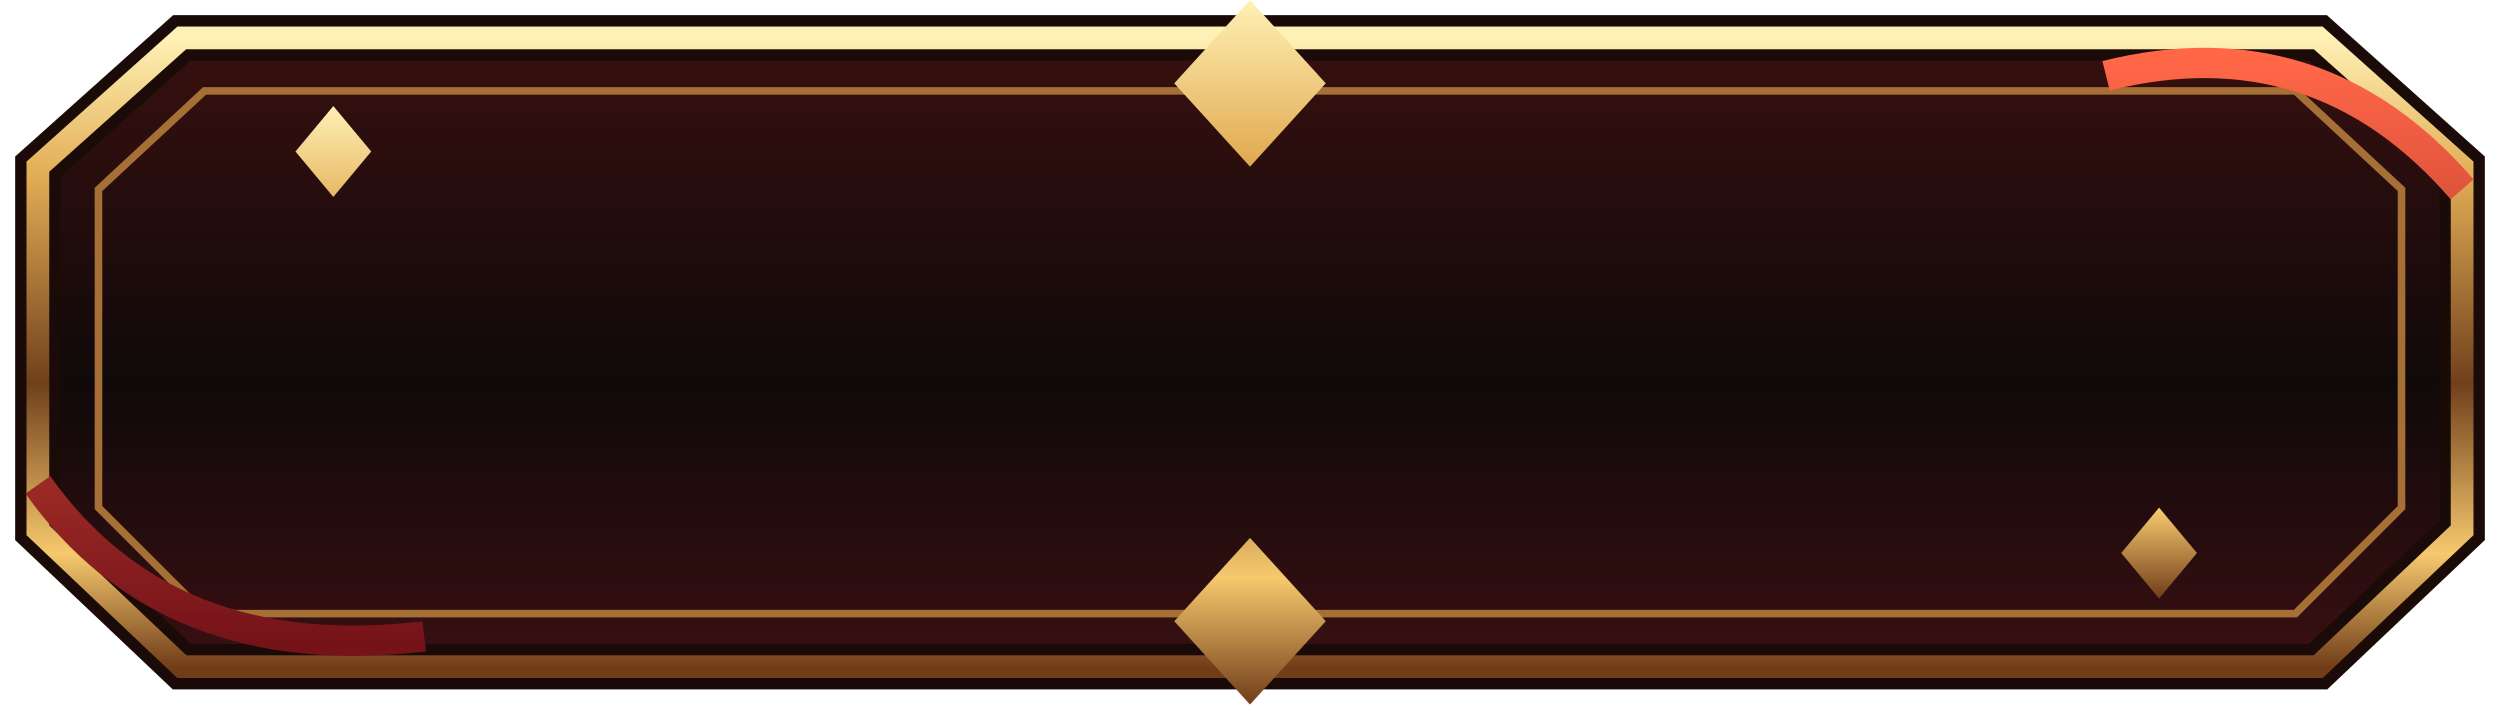
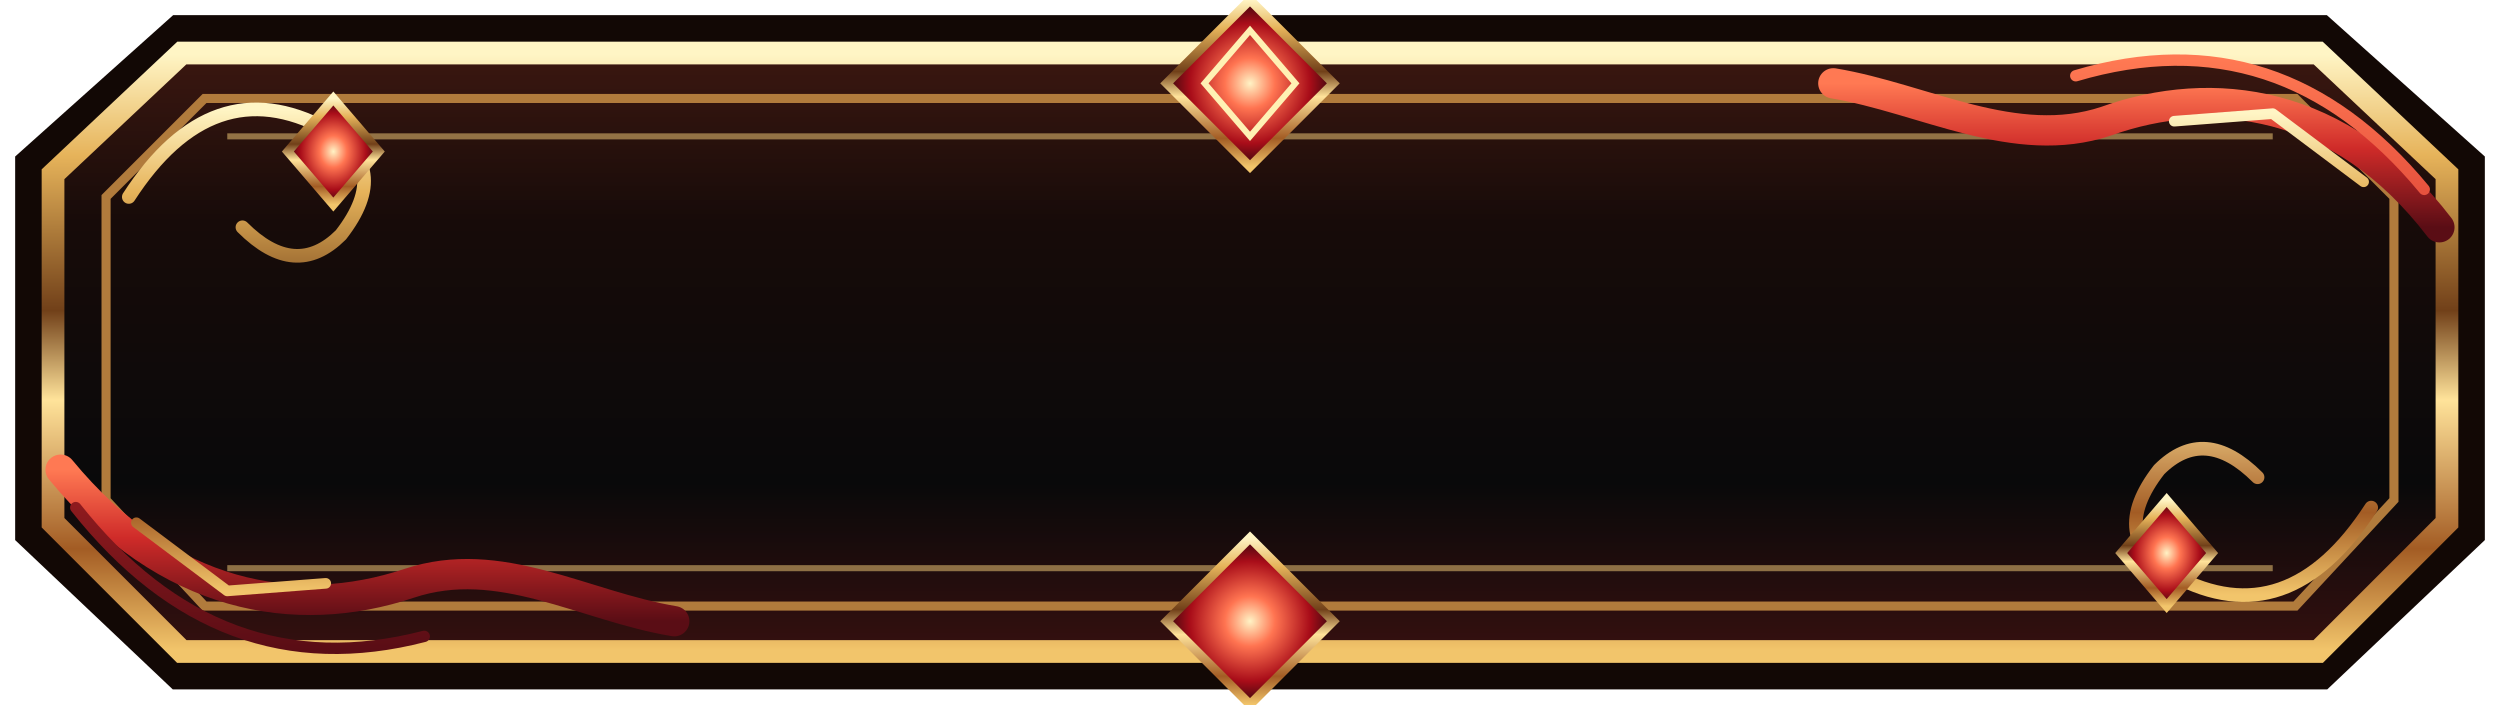
<svg xmlns="http://www.w3.org/2000/svg" viewBox="0 0 330 93">
  <defs>
    <linearGradient id="gold" x2="0" y2="1">
-       <stop stop-color="#fff1b5" />
-       <stop offset=".22" stop-color="#e2ad55" />
-       <stop offset=".55" stop-color="#70401c" />
-       <stop offset=".82" stop-color="#f6c96e" />
-       <stop offset="1" stop-color="#713d19" />
+       <stop stop-color="#fff5c5" />
+       <stop offset=".17" stop-color="#e6b35a" />
+       <stop offset=".43" stop-color="#714019" />
+       <stop offset=".58" stop-color="#ffe39a" />
+       <stop offset=".83" stop-color="#a35c24" />
+       <stop offset="1" stop-color="#f2c56b" />
    </linearGradient>
    <linearGradient id="red" x2="0" y2="1">
-       <stop stop-color="#ff6747" />
-       <stop offset="1" stop-color="#751319" />
+       <stop stop-color="#ff7953" />
+       <stop offset=".45" stop-color="#cf2b29" />
+       <stop offset="1" stop-color="#5a0d15" />
    </linearGradient>
    <linearGradient id="panel" x2="0" y2="1">
-       <stop stop-color="#38100f" />
-       <stop offset=".55" stop-color="#10090a" />
-       <stop offset="1" stop-color="#3a1012" />
+       <stop stop-color="#3b1710" />
+       <stop offset=".28" stop-color="#170b09" />
+       <stop offset=".72" stop-color="#09090a" />
+       <stop offset="1" stop-color="#35100f" />
    </linearGradient>
+     <radialGradient id="gem">
+       <stop stop-color="#fff3c5" />
+       <stop offset=".3" stop-color="#ff7451" />
+       <stop offset=".72" stop-color="#a90d19" />
+       <stop offset="1" stop-color="#34070d" />
+     </radialGradient>
  </defs>
-   <path d="M24 5 H306 L325 22 V70 L306 88 H24 L5 70 V22 Z" fill="url(#panel)" stroke="#1a0b08" stroke-width="6" />
-   <path d="M24 5 H306 L325 22 V70 L306 88 H24 L5 70 V22 Z" fill="none" stroke="url(#gold)" stroke-width="3" />
-   <path d="M27 12 H303 L317 25 V67 L303 81 H27 L13 67 V25 Z" fill="none" stroke="#a66f35" stroke-width="1" />
-   <path d="M5 64 Q22 88 56 84 M325 25 Q306 3 278 10" fill="none" stroke="url(#red)" stroke-width="4" />
-   <path d="M165 0 l10 11 -10 11 -10 -11z M165 71 l10 11 -10 11 -10 -11z" fill="url(#gold)" />
-   <path d="M44 14 l5 6 -5 6 -5 -6z M285 67 l5 6 -5 6 -5 -6z" fill="url(#gold)" />
+   <path d="M24 5H306L325 22V70L306 88H24L5 70V22Z" fill="#070707" stroke="#120805" stroke-width="6" />
+   <path d="M24 7H306L323 23V69L306 86H24L7 69V23Z" fill="url(#panel)" stroke="url(#gold)" stroke-width="3" />
+   <path d="M27 13H303L316 26V66L303 80H27L14 66V26Z" fill="none" stroke="#b17b3c" stroke-width="1.2" />
+   <path d="M30 18H300M30 75H300" stroke="#f3cc78" stroke-width=".8" opacity=".52" />
+   <g fill="none" stroke="url(#red)" stroke-linecap="round">
+     <path d="M8 62C22 79 39 82 54 77C66 73 77 80 89 82" stroke-width="4" />
+     <path d="M322 30C309 13 292 11 278 16C266 20 254 13 242 11" stroke-width="4" />
+     <path d="M10 67Q29 91 56 84M320 25Q301 2 274 10" stroke-width="1.5" />
+   </g>
+   <g fill="none" stroke="url(#gold)" stroke-linecap="round" stroke-linejoin="round">
+     <path d="M17 26Q28 9 43 17Q52 22 45 31Q39 37 32 30M313 67Q302 84 287 76Q278 71 285 62Q291 56 298 63" stroke-width="1.8" />
+     <path d="M18 69L30 78L43 77M312 24L300 15L287 16" stroke-width="1.4" />
+   </g>
+   <g fill="url(#gem)" stroke="url(#gold)" stroke-width="1.2">
+     <path d="M165 0L176 11L165 22L154 11Z" />
+     <path d="M165 71L176 82L165 93L154 82Z" />
+     <path d="M44 13L50 20L44 27L38 20Z" />
+     <path d="M286 66L292 73L286 80L280 73Z" />
+   </g>
+   <path d="M165 4L171 11L165 18L159 11Z" fill="none" stroke="#fff1b4" stroke-width=".8" />
</svg>
